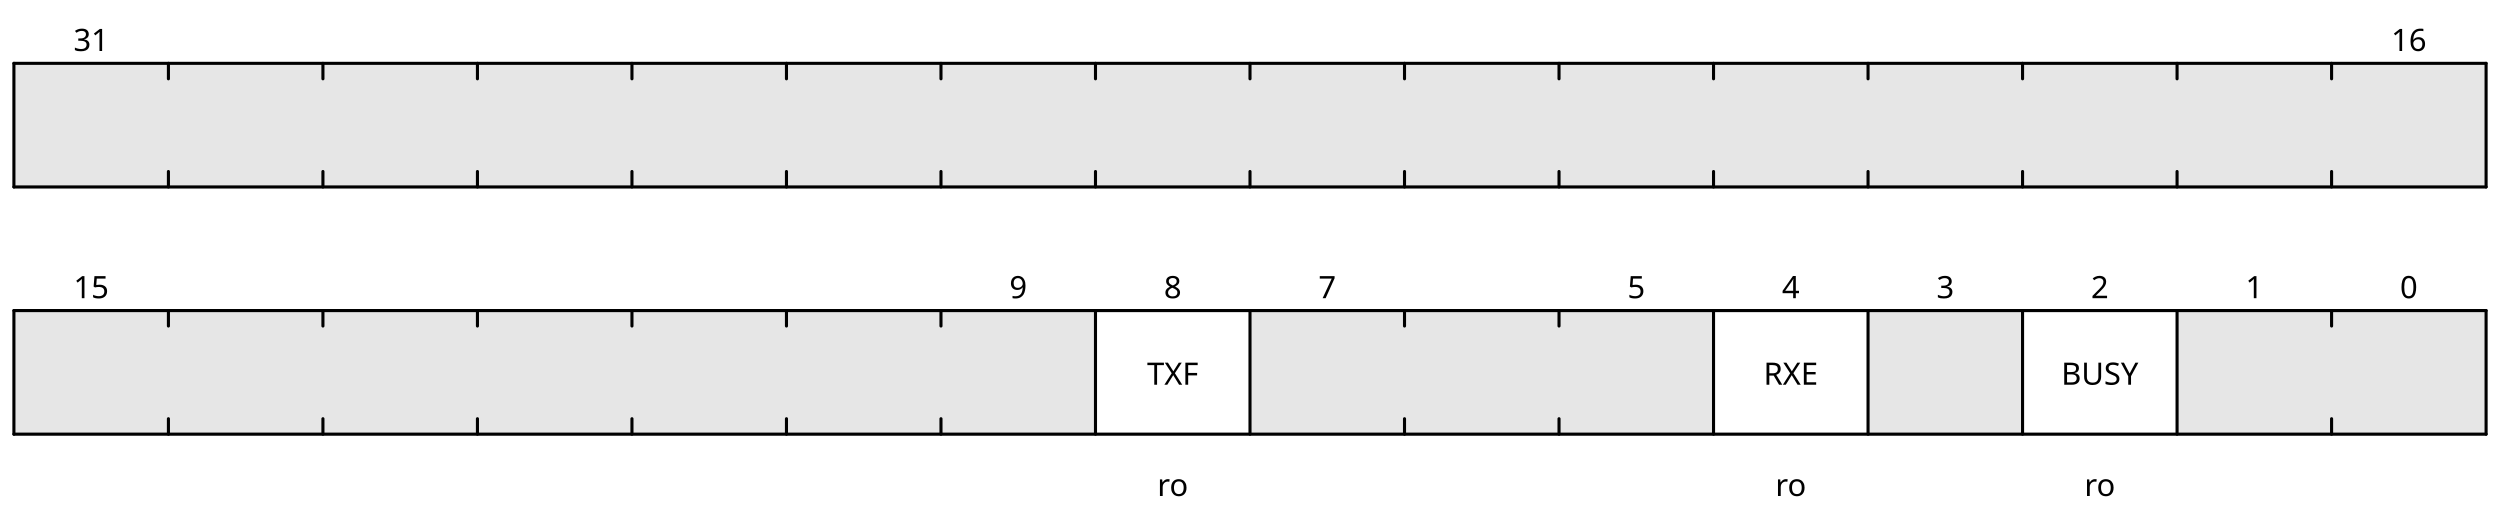
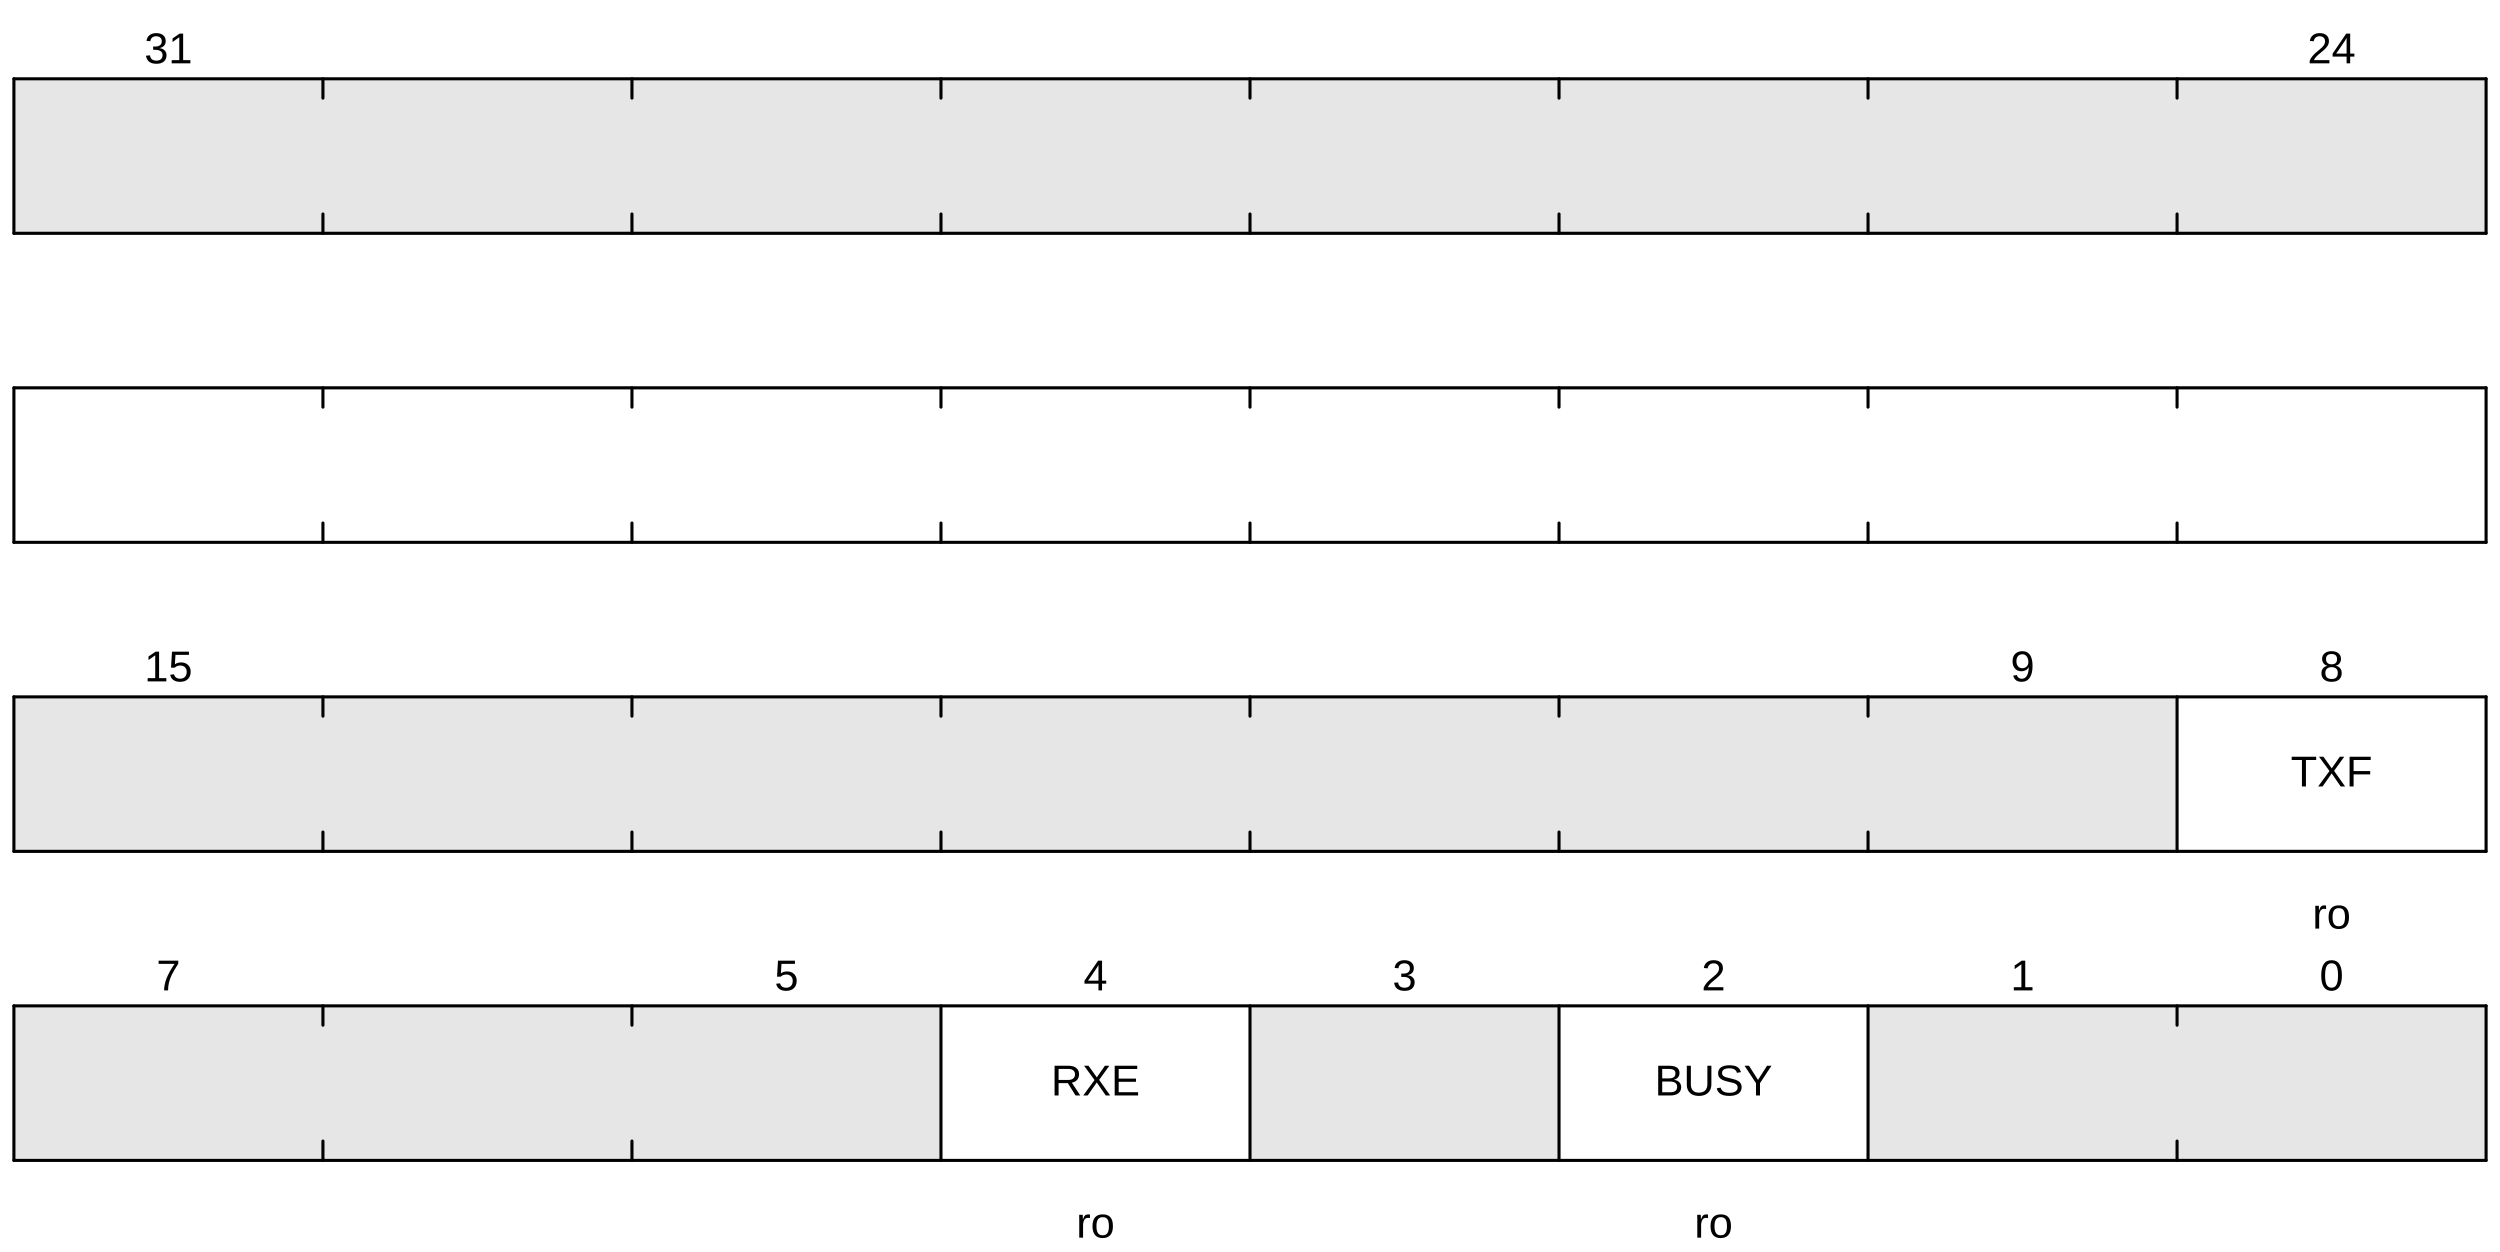
- <svg xmlns="http://www.w3.org/2000/svg" baseProfile="full" class="WaveDrom" height="165" version="1.1" viewBox="0,0,809,165" width="809">
+ <svg xmlns="http://www.w3.org/2000/svg" baseProfile="full" class="WaveDrom" height="405" version="1.1" viewBox="0,0,809,405" width="809">
  <defs />
-   <g font-family="sans-serif" font-size="10" font-weight="normal" text-anchor="middle" transform="translate(4.5,80.5)">
-     <g stroke="black" stroke-linecap="round" stroke-width="1" transform="translate(0,20.0)">
+   <g font-family="Arial" font-size="14" font-weight="normal" text-anchor="middle" transform="translate(4.5,300.5)">
+     <g stroke="black" stroke-linecap="round" stroke-width="1" transform="translate(0,25.0)">
      <line x1="0" x2="800" y1="0" y2="0" />
-       <line x1="0" x2="0" y1="0" y2="40.0" />
-       <line x1="0" x2="800" y1="40.0" y2="40.0" />
-       <line x1="800.0" x2="800.0" y1="0" y2="40.0" />
-       <line x1="750.0" x2="750.0" y1="0" y2="5.0" />
-       <line x1="750.0" x2="750.0" y1="35.0" y2="40.0" />
-       <line x1="700.0" x2="700.0" y1="0" y2="40.0" />
-       <line x1="650.0" x2="650.0" y1="0" y2="40.0" />
-       <line x1="600.0" x2="600.0" y1="0" y2="40.0" />
-       <line x1="550.0" x2="550.0" y1="0" y2="40.0" />
-       <line x1="500.0" x2="500.0" y1="0" y2="5.0" />
-       <line x1="500.0" x2="500.0" y1="35.0" y2="40.0" />
-       <line x1="450.0" x2="450.0" y1="0" y2="5.0" />
-       <line x1="450.0" x2="450.0" y1="35.0" y2="40.0" />
-       <line x1="400.0" x2="400.0" y1="0" y2="40.0" />
-       <line x1="350.0" x2="350.0" y1="0" y2="40.0" />
-       <line x1="300.0" x2="300.0" y1="0" y2="5.0" />
-       <line x1="300.0" x2="300.0" y1="35.0" y2="40.0" />
-       <line x1="250.0" x2="250.0" y1="0" y2="5.0" />
-       <line x1="250.0" x2="250.0" y1="35.0" y2="40.0" />
-       <line x1="200.0" x2="200.0" y1="0" y2="5.0" />
-       <line x1="200.0" x2="200.0" y1="35.0" y2="40.0" />
-       <line x1="150.0" x2="150.0" y1="0" y2="5.0" />
-       <line x1="150.0" x2="150.0" y1="35.0" y2="40.0" />
-       <line x1="100.0" x2="100.0" y1="0" y2="5.0" />
-       <line x1="100.0" x2="100.0" y1="35.0" y2="40.0" />
-       <line x1="50.0" x2="50.0" y1="0" y2="5.0" />
-       <line x1="50.0" x2="50.0" y1="35.0" y2="40.0" />
+       <line x1="0" x2="0" y1="0" y2="50.0" />
+       <line x1="0" x2="800" y1="50.0" y2="50.0" />
+       <line x1="800.0" x2="800.0" y1="0" y2="50.0" />
+       <line x1="700.0" x2="700.0" y1="0" y2="6.25" />
+       <line x1="700.0" x2="700.0" y1="43.75" y2="50.0" />
+       <line x1="600.0" x2="600.0" y1="0" y2="50.0" />
+       <line x1="500.0" x2="500.0" y1="0" y2="50.0" />
+       <line x1="400.0" x2="400.0" y1="0" y2="50.0" />
+       <line x1="300.0" x2="300.0" y1="0" y2="50.0" />
+       <line x1="200.0" x2="200.0" y1="0" y2="6.25" />
+       <line x1="200.0" x2="200.0" y1="43.75" y2="50.0" />
+       <line x1="100.0" x2="100.0" y1="0" y2="6.25" />
+       <line x1="100.0" x2="100.0" y1="43.75" y2="50.0" />
    </g>
    <g text-anchor="middle">
      <g>
-         <g transform="translate(0,20.0)">
-           <rect height="40.0" style="fill-opacity:0.1" width="100.0" x="700.0" y="0" />
-           <rect height="40.0" style="fill-opacity:0.1" width="50.0" x="600.0" y="0" />
-           <rect height="40.0" style="fill-opacity:0.1" width="150.0" x="400.0" y="0" />
-           <rect height="40.0" style="fill-opacity:0.1" width="350.0" x="0.0" y="0" />
+         <g transform="translate(0,25.0)">
+           <rect height="50.0" style="fill-opacity:0.1" width="200.0" x="600.0" y="0" />
+           <rect height="50.0" style="fill-opacity:0.1" width="100.0" x="400.0" y="0" />
+           <rect height="50.0" style="fill-opacity:0.1" width="300.0" x="0.0" y="0" />
        </g>
-         <g transform="translate(25.0,16.0)">
-           <text x="750.0">
+         <g transform="translate(50.0,20.0)">
+           <text x="700.0">
            <tspan>0</tspan>
          </text>
-           <text x="700.0">
+           <text x="600.0">
            <tspan>1</tspan>
          </text>
-           <text x="650.0">
+           <text x="500.0">
            <tspan>2</tspan>
          </text>
-           <text x="600.0">
+           <text x="400.0">
            <tspan>3</tspan>
          </text>
-           <text x="550.0">
+           <text x="300.0">
            <tspan>4</tspan>
          </text>
-           <text x="500.0">
+           <text x="200.0">
            <tspan>5</tspan>
          </text>
-           <text x="400.0">
+           <text x="0.0">
            <tspan>7</tspan>
          </text>
-           <text x="350.0">
+         </g>
+         <g transform="translate(50.0,54.0)">
+           <text x="500.0">
+             <tspan>BUSY</tspan>
+           </text>
+           <text x="300.0">
+             <tspan>RXE</tspan>
+           </text>
+         </g>
+         <g transform="translate(50.0,100)">
+           <text x="500.0">
+             <tspan>ro</tspan>
+           </text>
+           <text x="300.0">
+             <tspan>ro</tspan>
+           </text>
+         </g>
+       </g>
+     </g>
+   </g>
+   <g font-family="Arial" font-size="14" font-weight="normal" text-anchor="middle" transform="translate(4.5,200.5)">
+     <g stroke="black" stroke-linecap="round" stroke-width="1" transform="translate(0,25.0)">
+       <line x1="0" x2="800" y1="0" y2="0" />
+       <line x1="0" x2="0" y1="0" y2="50.0" />
+       <line x1="0" x2="800" y1="50.0" y2="50.0" />
+       <line x1="800.0" x2="800.0" y1="0" y2="50.0" />
+       <line x1="700.0" x2="700.0" y1="0" y2="50.0" />
+       <line x1="600.0" x2="600.0" y1="0" y2="6.25" />
+       <line x1="600.0" x2="600.0" y1="43.75" y2="50.0" />
+       <line x1="500.0" x2="500.0" y1="0" y2="6.25" />
+       <line x1="500.0" x2="500.0" y1="43.75" y2="50.0" />
+       <line x1="400.0" x2="400.0" y1="0" y2="6.25" />
+       <line x1="400.0" x2="400.0" y1="43.75" y2="50.0" />
+       <line x1="300.0" x2="300.0" y1="0" y2="6.25" />
+       <line x1="300.0" x2="300.0" y1="43.75" y2="50.0" />
+       <line x1="200.0" x2="200.0" y1="0" y2="6.25" />
+       <line x1="200.0" x2="200.0" y1="43.75" y2="50.0" />
+       <line x1="100.0" x2="100.0" y1="0" y2="6.25" />
+       <line x1="100.0" x2="100.0" y1="43.75" y2="50.0" />
+     </g>
+     <g text-anchor="middle">
+       <g>
+         <g transform="translate(0,25.0)">
+           <rect height="50.0" style="fill-opacity:0.1" width="700.0" x="0.0" y="0" />
+         </g>
+         <g transform="translate(50.0,20.0)">
+           <text x="700.0">
            <tspan>8</tspan>
          </text>
-           <text x="300.0">
+           <text x="600.0">
            <tspan>9</tspan>
          </text>
          <text x="0.0">
            <tspan>15</tspan>
          </text>
        </g>
-         <g transform="translate(25.0,44.0)">
-           <text x="650.0">
-             <tspan>BUSY</tspan>
-           </text>
-           <text x="550.0">
-             <tspan>RXE</tspan>
-           </text>
-           <text x="350.0">
+         <g transform="translate(50.0,54.0)">
+           <text x="700.0">
            <tspan>TXF</tspan>
          </text>
        </g>
-         <g transform="translate(25.0,80)">
-           <text x="650.0">
-             <tspan>ro</tspan>
-           </text>
-           <text x="550.0">
-             <tspan>ro</tspan>
-           </text>
-           <text x="350.0">
+         <g transform="translate(50.0,100)">
+           <text x="700.0">
            <tspan>ro</tspan>
          </text>
        </g>
      </g>
    </g>
  </g>
-   <g font-family="sans-serif" font-size="10" font-weight="normal" text-anchor="middle" transform="translate(4.5,0.5)">
-     <g stroke="black" stroke-linecap="round" stroke-width="1" transform="translate(0,20.0)">
+   <g font-family="Arial" font-size="14" font-weight="normal" text-anchor="middle" transform="translate(4.5,100.5)">
+     <g stroke="black" stroke-linecap="round" stroke-width="1" transform="translate(0,25.0)">
      <line x1="0" x2="800" y1="0" y2="0" />
-       <line x1="0" x2="0" y1="0" y2="40.0" />
-       <line x1="0" x2="800" y1="40.0" y2="40.0" />
-       <line x1="800.0" x2="800.0" y1="0" y2="40.0" />
-       <line x1="750.0" x2="750.0" y1="0" y2="5.0" />
-       <line x1="750.0" x2="750.0" y1="35.0" y2="40.0" />
-       <line x1="700.0" x2="700.0" y1="0" y2="5.0" />
-       <line x1="700.0" x2="700.0" y1="35.0" y2="40.0" />
-       <line x1="650.0" x2="650.0" y1="0" y2="5.0" />
-       <line x1="650.0" x2="650.0" y1="35.0" y2="40.0" />
-       <line x1="600.0" x2="600.0" y1="0" y2="5.0" />
-       <line x1="600.0" x2="600.0" y1="35.0" y2="40.0" />
-       <line x1="550.0" x2="550.0" y1="0" y2="5.0" />
-       <line x1="550.0" x2="550.0" y1="35.0" y2="40.0" />
-       <line x1="500.0" x2="500.0" y1="0" y2="5.0" />
-       <line x1="500.0" x2="500.0" y1="35.0" y2="40.0" />
-       <line x1="450.0" x2="450.0" y1="0" y2="5.0" />
-       <line x1="450.0" x2="450.0" y1="35.0" y2="40.0" />
-       <line x1="400.0" x2="400.0" y1="0" y2="5.0" />
-       <line x1="400.0" x2="400.0" y1="35.0" y2="40.0" />
-       <line x1="350.0" x2="350.0" y1="0" y2="5.0" />
-       <line x1="350.0" x2="350.0" y1="35.0" y2="40.0" />
-       <line x1="300.0" x2="300.0" y1="0" y2="5.0" />
-       <line x1="300.0" x2="300.0" y1="35.0" y2="40.0" />
-       <line x1="250.0" x2="250.0" y1="0" y2="5.0" />
-       <line x1="250.0" x2="250.0" y1="35.0" y2="40.0" />
-       <line x1="200.0" x2="200.0" y1="0" y2="5.0" />
-       <line x1="200.0" x2="200.0" y1="35.0" y2="40.0" />
-       <line x1="150.0" x2="150.0" y1="0" y2="5.0" />
-       <line x1="150.0" x2="150.0" y1="35.0" y2="40.0" />
-       <line x1="100.0" x2="100.0" y1="0" y2="5.0" />
-       <line x1="100.0" x2="100.0" y1="35.0" y2="40.0" />
-       <line x1="50.0" x2="50.0" y1="0" y2="5.0" />
-       <line x1="50.0" x2="50.0" y1="35.0" y2="40.0" />
+       <line x1="0" x2="0" y1="0" y2="50.0" />
+       <line x1="0" x2="800" y1="50.0" y2="50.0" />
+       <line x1="800.0" x2="800.0" y1="0" y2="50.0" />
+       <line x1="700.0" x2="700.0" y1="0" y2="6.25" />
+       <line x1="700.0" x2="700.0" y1="43.75" y2="50.0" />
+       <line x1="600.0" x2="600.0" y1="0" y2="6.25" />
+       <line x1="600.0" x2="600.0" y1="43.75" y2="50.0" />
+       <line x1="500.0" x2="500.0" y1="0" y2="6.25" />
+       <line x1="500.0" x2="500.0" y1="43.75" y2="50.0" />
+       <line x1="400.0" x2="400.0" y1="0" y2="6.25" />
+       <line x1="400.0" x2="400.0" y1="43.75" y2="50.0" />
+       <line x1="300.0" x2="300.0" y1="0" y2="6.25" />
+       <line x1="300.0" x2="300.0" y1="43.75" y2="50.0" />
+       <line x1="200.0" x2="200.0" y1="0" y2="6.25" />
+       <line x1="200.0" x2="200.0" y1="43.75" y2="50.0" />
+       <line x1="100.0" x2="100.0" y1="0" y2="6.25" />
+       <line x1="100.0" x2="100.0" y1="43.75" y2="50.0" />
    </g>
    <g text-anchor="middle">
      <g>
-         <g transform="translate(0,20.0)">
-           <rect height="40.0" style="fill-opacity:0.1" width="800.0" x="0.0" y="0" />
+         <g transform="translate(0,25.0)" />
+         <g transform="translate(50.0,20.0)" />
+         <g transform="translate(50.0,54.0)" />
+         <g transform="translate(50.0,100)" />
+       </g>
+     </g>
+   </g>
+   <g font-family="Arial" font-size="14" font-weight="normal" text-anchor="middle" transform="translate(4.5,0.5)">
+     <g stroke="black" stroke-linecap="round" stroke-width="1" transform="translate(0,25.0)">
+       <line x1="0" x2="800" y1="0" y2="0" />
+       <line x1="0" x2="0" y1="0" y2="50.0" />
+       <line x1="0" x2="800" y1="50.0" y2="50.0" />
+       <line x1="800.0" x2="800.0" y1="0" y2="50.0" />
+       <line x1="700.0" x2="700.0" y1="0" y2="6.25" />
+       <line x1="700.0" x2="700.0" y1="43.75" y2="50.0" />
+       <line x1="600.0" x2="600.0" y1="0" y2="6.25" />
+       <line x1="600.0" x2="600.0" y1="43.75" y2="50.0" />
+       <line x1="500.0" x2="500.0" y1="0" y2="6.25" />
+       <line x1="500.0" x2="500.0" y1="43.75" y2="50.0" />
+       <line x1="400.0" x2="400.0" y1="0" y2="6.25" />
+       <line x1="400.0" x2="400.0" y1="43.75" y2="50.0" />
+       <line x1="300.0" x2="300.0" y1="0" y2="6.25" />
+       <line x1="300.0" x2="300.0" y1="43.75" y2="50.0" />
+       <line x1="200.0" x2="200.0" y1="0" y2="6.25" />
+       <line x1="200.0" x2="200.0" y1="43.75" y2="50.0" />
+       <line x1="100.0" x2="100.0" y1="0" y2="6.25" />
+       <line x1="100.0" x2="100.0" y1="43.75" y2="50.0" />
+     </g>
+     <g text-anchor="middle">
+       <g>
+         <g transform="translate(0,25.0)">
+           <rect height="50.0" style="fill-opacity:0.1" width="800.0" x="0.0" y="0" />
        </g>
-         <g transform="translate(25.0,16.0)">
-           <text x="750.0">
-             <tspan>16</tspan>
+         <g transform="translate(50.0,20.0)">
+           <text x="700.0">
+             <tspan>24</tspan>
          </text>
          <text x="0.0">
            <tspan>31</tspan>
          </text>
        </g>
-         <g transform="translate(25.0,44.0)" />
-         <g transform="translate(25.0,80)" />
+         <g transform="translate(50.0,54.0)" />
+         <g transform="translate(50.0,100)" />
      </g>
    </g>
  </g>
</svg>
